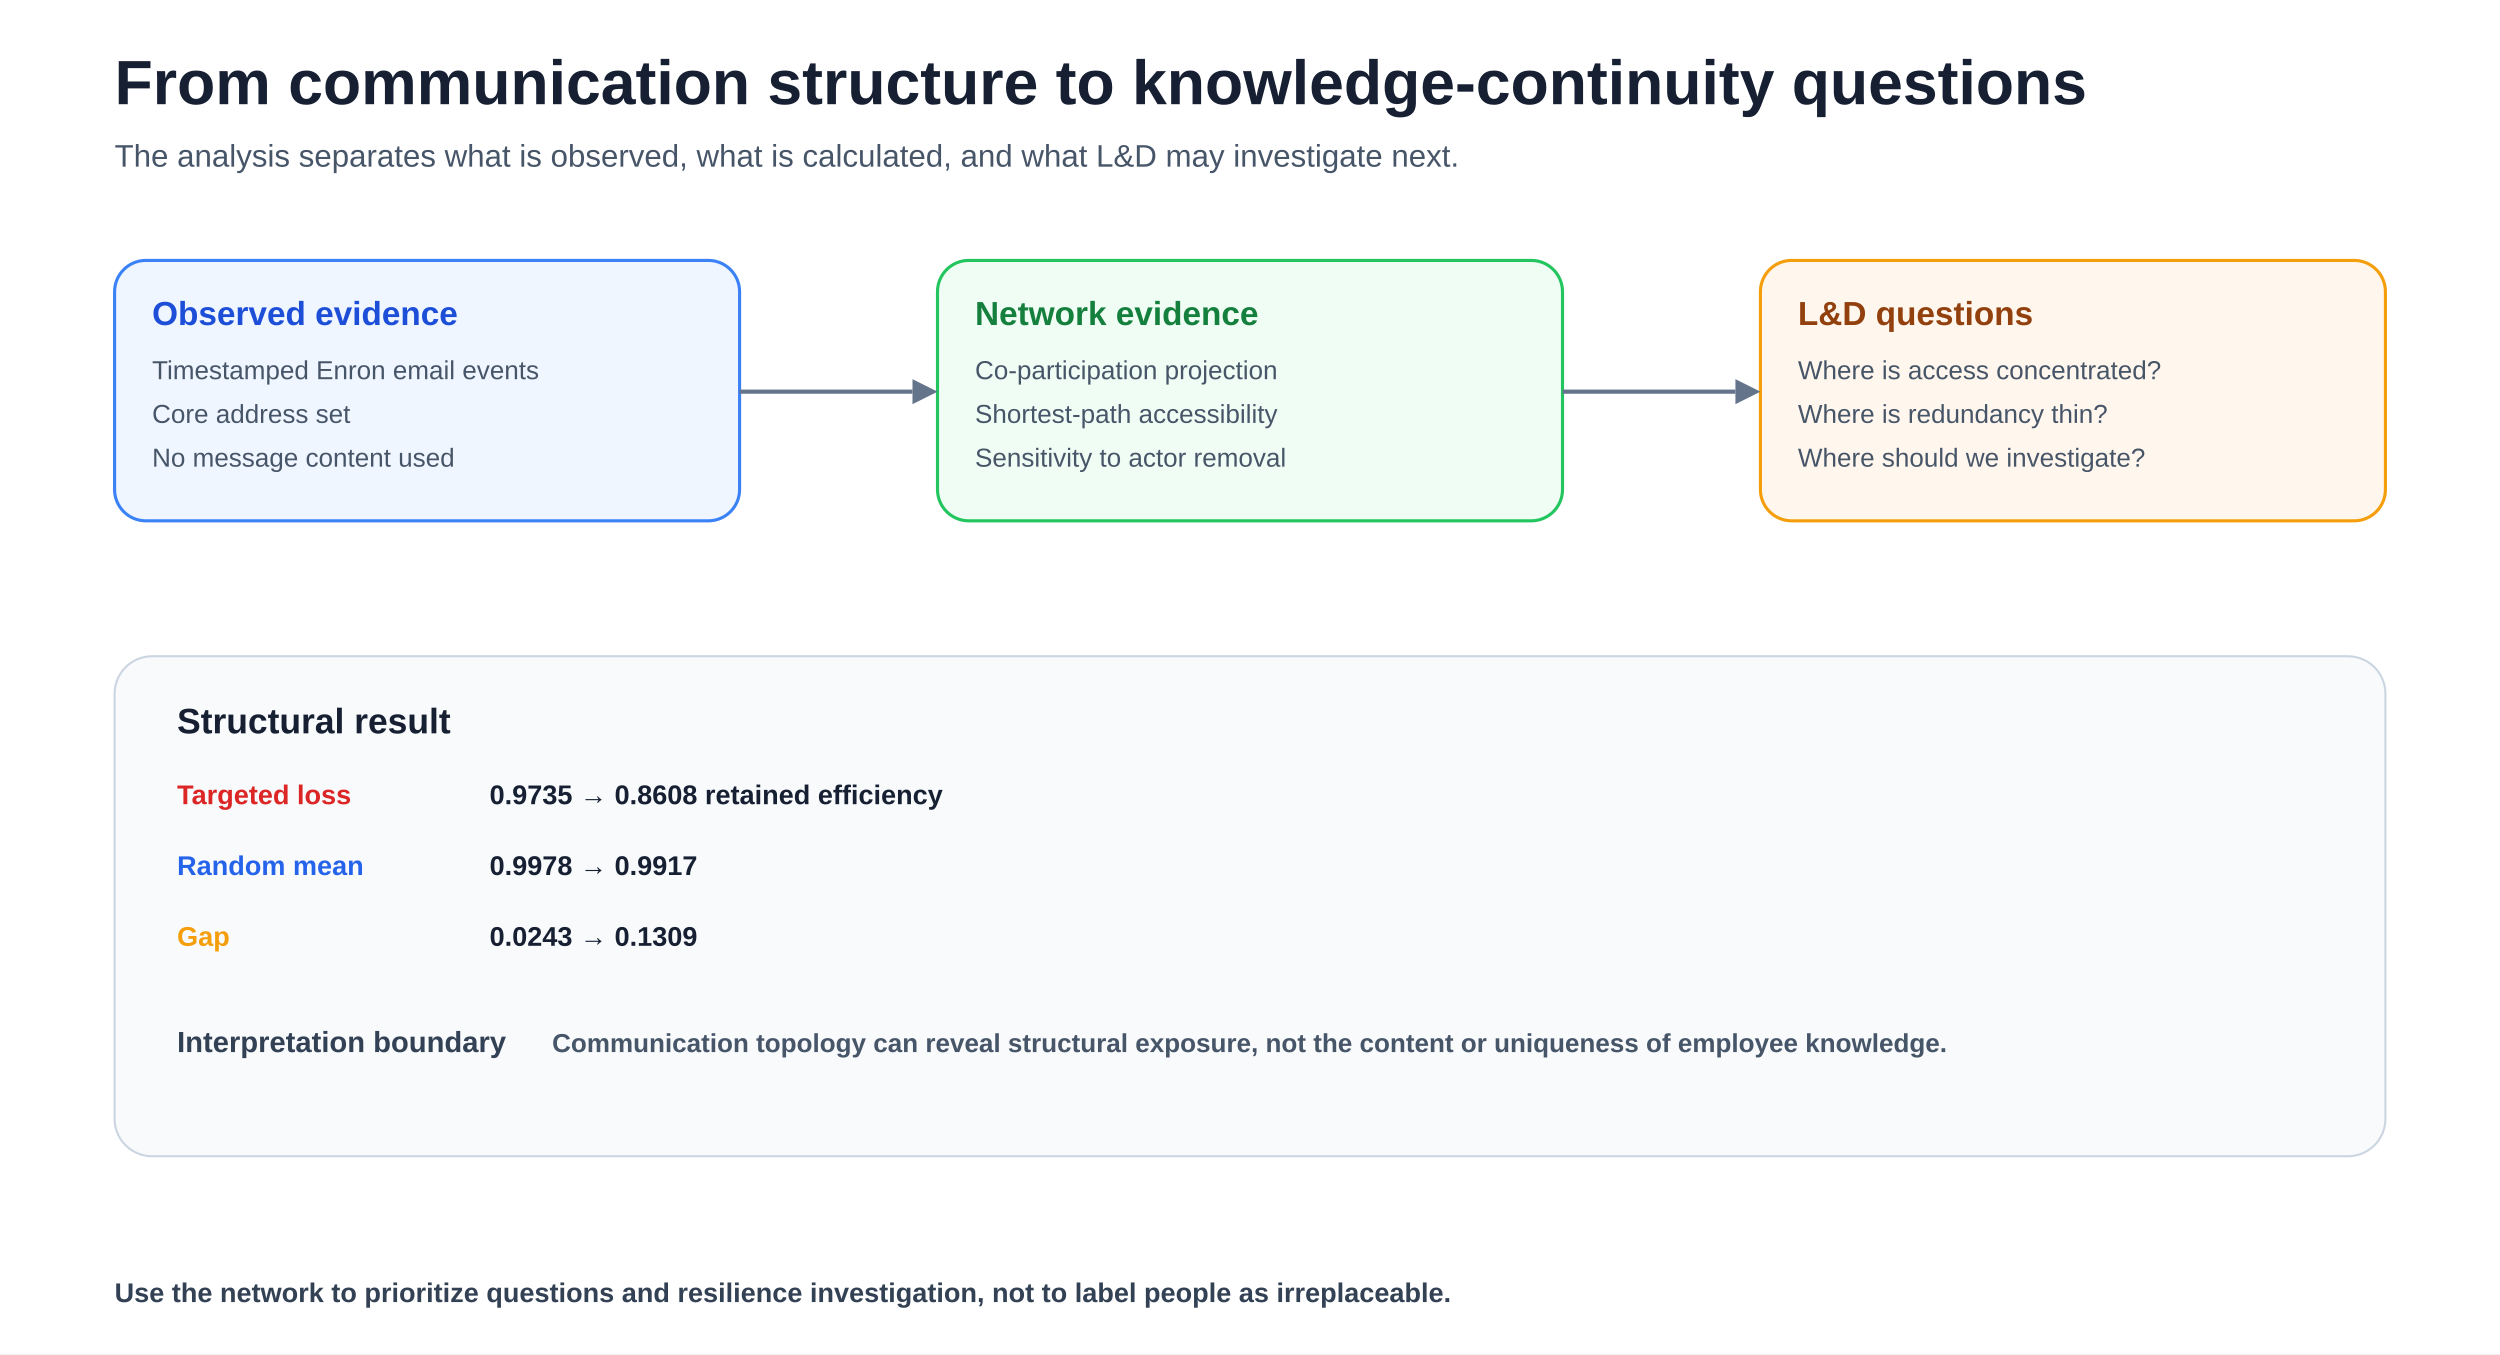
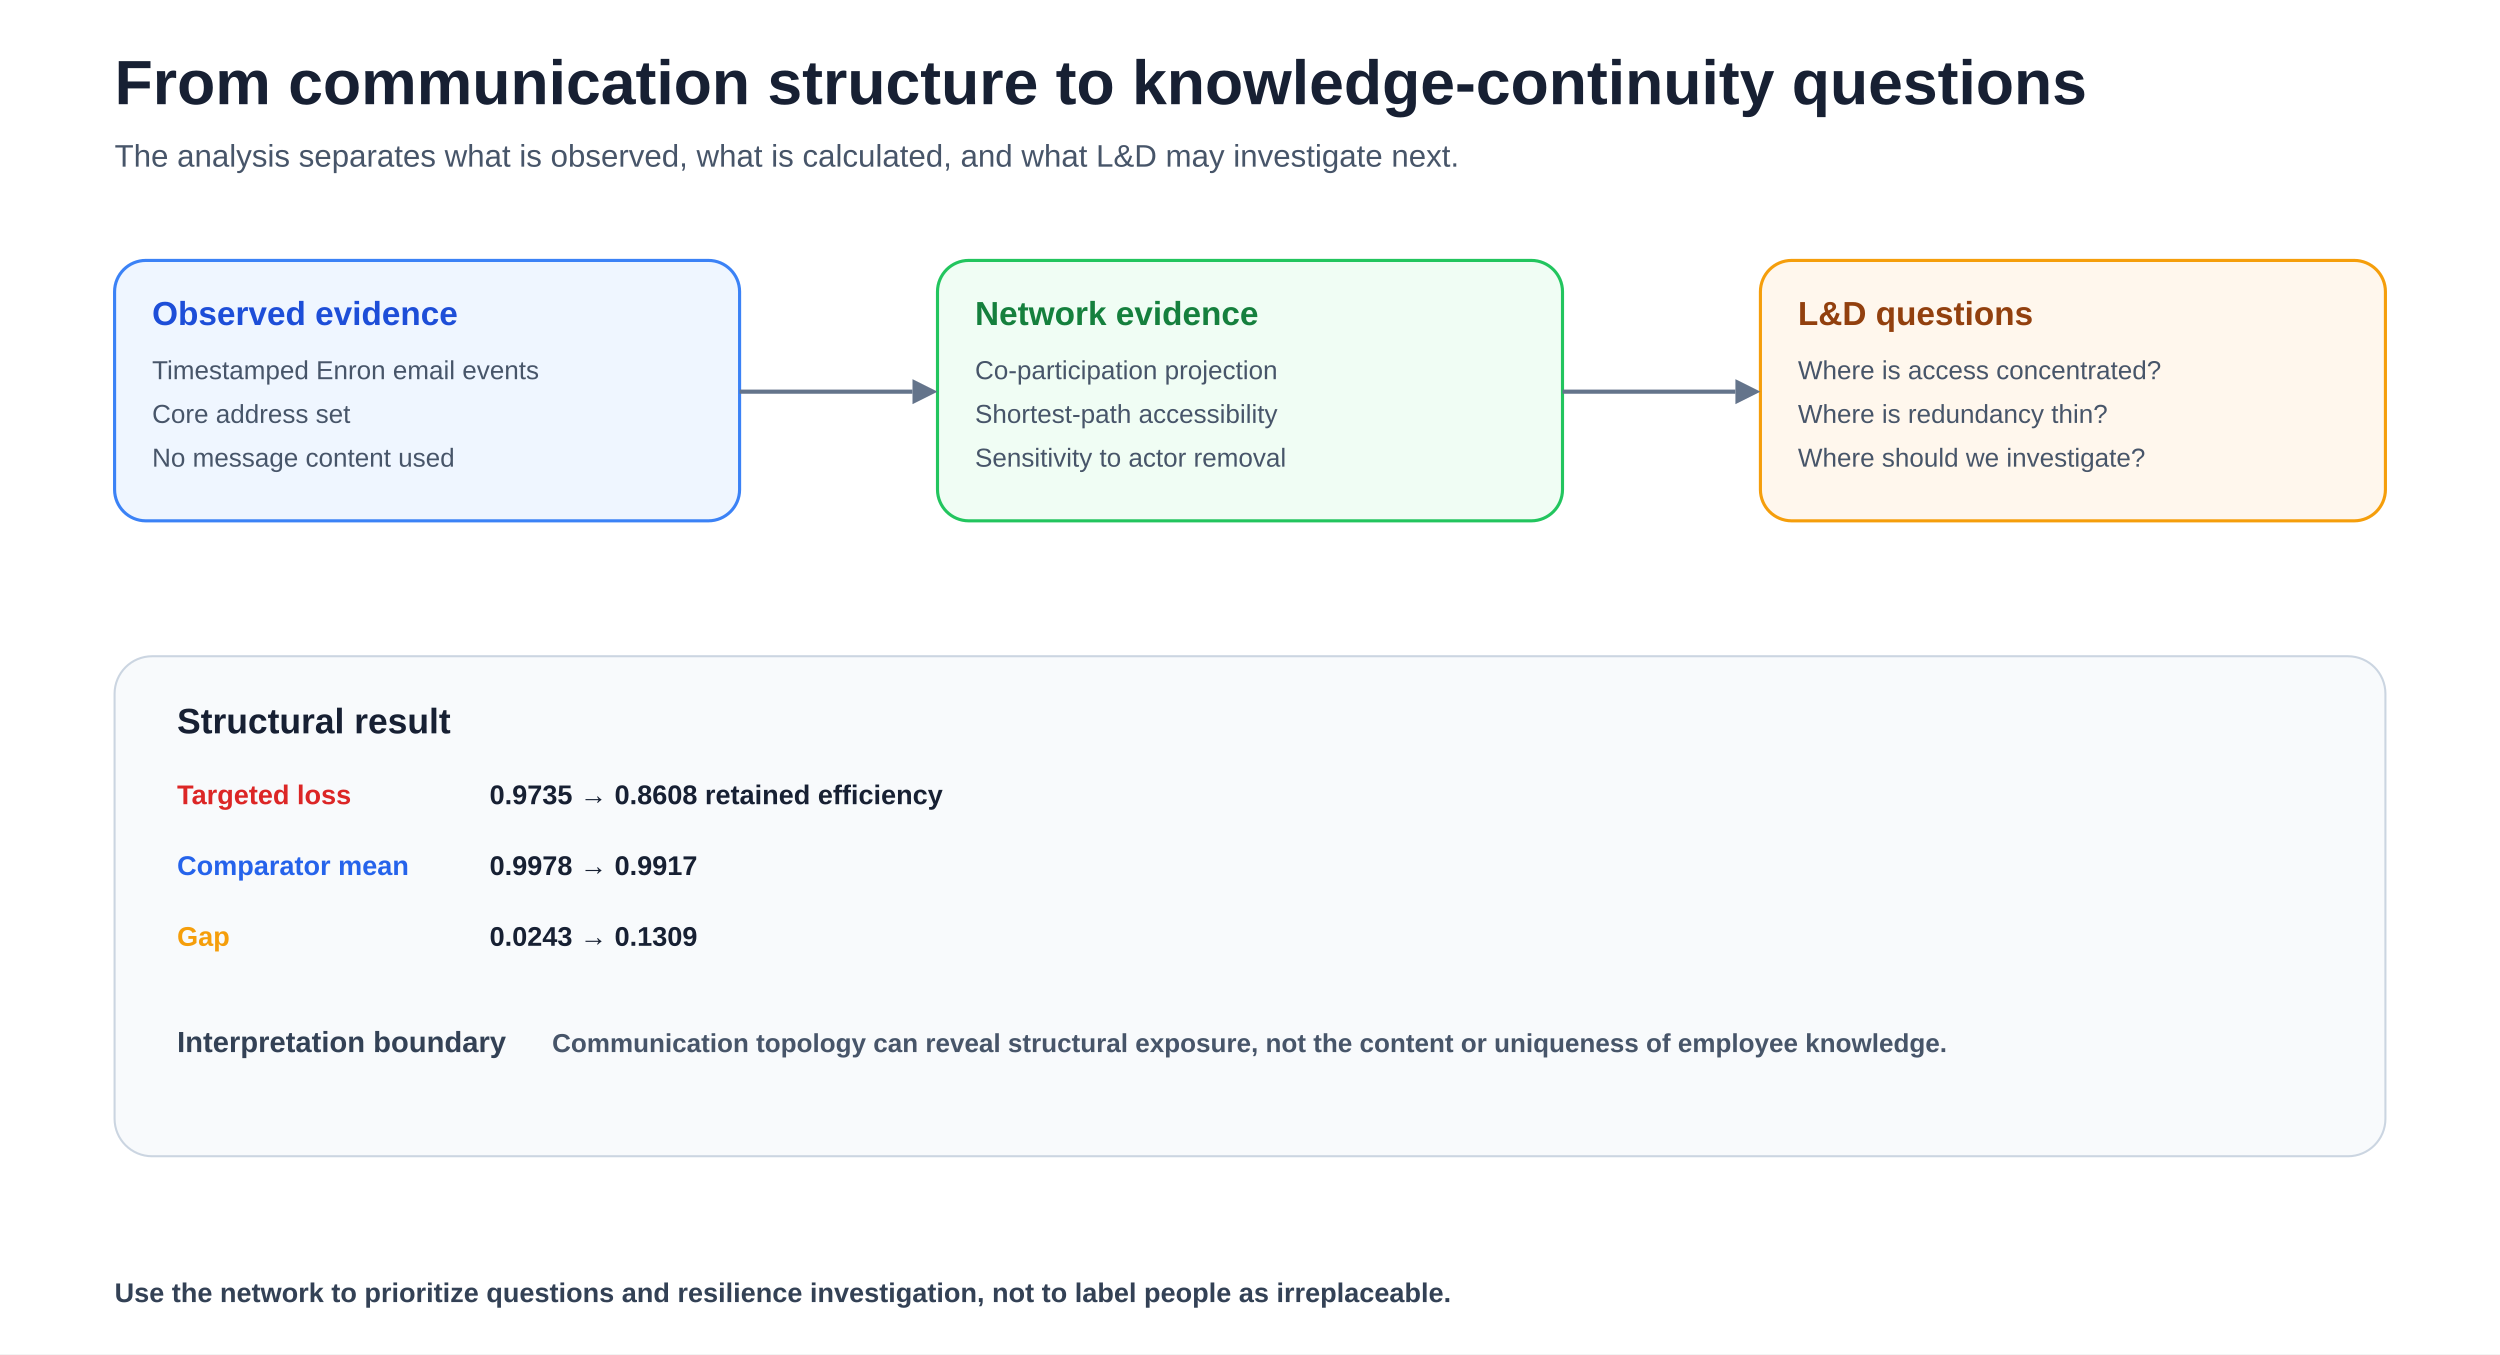
<svg xmlns="http://www.w3.org/2000/svg" width="1200" height="650" viewBox="0 0 1200 650">
  <rect width="100%" height="100%" fill="#ffffff" />
  <text x="55" y="50" font-family="Arial, Helvetica, sans-serif" font-size="30" font-weight="700" text-anchor="start" fill="#172033">From communication structure to knowledge-continuity questions</text>
  <text x="55" y="80" font-family="Arial, Helvetica, sans-serif" font-size="15" font-weight="400" text-anchor="start" fill="#475569">The analysis separates what is observed, what is calculated, and what L&amp;D may investigate next.</text>
  <rect x="55" y="125" width="300" height="125" rx="15" fill="#eff6ff" stroke="#3b82f6" stroke-width="1.5" />
  <text x="73" y="156" font-family="Arial, Helvetica, sans-serif" font-size="16" font-weight="700" text-anchor="start" fill="#1d4ed8">Observed evidence</text>
  <text x="73" y="182" font-family="Arial, Helvetica, sans-serif" font-size="12.5" font-weight="400" text-anchor="start" fill="#475569">Timestamped Enron email events</text>
  <text x="73" y="203" font-family="Arial, Helvetica, sans-serif" font-size="12.5" font-weight="400" text-anchor="start" fill="#475569">Core address set</text>
  <text x="73" y="224" font-family="Arial, Helvetica, sans-serif" font-size="12.5" font-weight="400" text-anchor="start" fill="#475569">No message content used</text>
  <rect x="450" y="125" width="300" height="125" rx="15" fill="#f0fdf4" stroke="#22c55e" stroke-width="1.5" />
  <text x="468" y="156" font-family="Arial, Helvetica, sans-serif" font-size="16" font-weight="700" text-anchor="start" fill="#15803d">Network evidence</text>
  <text x="468" y="182" font-family="Arial, Helvetica, sans-serif" font-size="12.5" font-weight="400" text-anchor="start" fill="#475569">Co-participation projection</text>
  <text x="468" y="203" font-family="Arial, Helvetica, sans-serif" font-size="12.5" font-weight="400" text-anchor="start" fill="#475569">Shortest-path accessibility</text>
  <text x="468" y="224" font-family="Arial, Helvetica, sans-serif" font-size="12.5" font-weight="400" text-anchor="start" fill="#475569">Sensitivity to actor removal</text>
  <rect x="845" y="125" width="300" height="125" rx="15" fill="#fff7ed" stroke="#f59e0b" stroke-width="1.5" />
  <text x="863" y="156" font-family="Arial, Helvetica, sans-serif" font-size="16" font-weight="700" text-anchor="start" fill="#92400e">L&amp;D questions</text>
  <text x="863" y="182" font-family="Arial, Helvetica, sans-serif" font-size="12.5" font-weight="400" text-anchor="start" fill="#475569">Where is access concentrated?</text>
  <text x="863" y="203" font-family="Arial, Helvetica, sans-serif" font-size="12.5" font-weight="400" text-anchor="start" fill="#475569">Where is redundancy thin?</text>
  <text x="863" y="224" font-family="Arial, Helvetica, sans-serif" font-size="12.5" font-weight="400" text-anchor="start" fill="#475569">Where should we investigate?</text>
  <line x1="355" y1="188" x2="438" y2="188" stroke="#64748b" stroke-width="2" />
  <polygon points="438,182 450,188 438,194" fill="#64748b" />
  <line x1="750" y1="188" x2="833" y2="188" stroke="#64748b" stroke-width="2" />
  <polygon points="833,182 845,188 833,194" fill="#64748b" />
  <rect x="55" y="315" width="1090" height="240" rx="18" fill="#f8fafc" stroke="#cbd5e1" />
  <text x="85" y="352" font-family="Arial, Helvetica, sans-serif" font-size="17" font-weight="700" text-anchor="start" fill="#172033">Structural result</text>
  <text x="85" y="386" font-family="Arial, Helvetica, sans-serif" font-size="13" font-weight="700" text-anchor="start" fill="#dc2626">Targeted loss</text>
  <text x="235" y="386" font-family="Arial, Helvetica, sans-serif" font-size="13" font-weight="600" text-anchor="start" fill="#172033">0.9735 → 0.8608 retained efficiency</text>
-   <text x="85" y="420" font-family="Arial, Helvetica, sans-serif" font-size="13" font-weight="700" text-anchor="start" fill="#2563eb">Random mean</text>
+   <text x="85" y="420" font-family="Arial, Helvetica, sans-serif" font-size="13" font-weight="700" text-anchor="start" fill="#2563eb">Comparator mean</text>
  <text x="235" y="420" font-family="Arial, Helvetica, sans-serif" font-size="13" font-weight="600" text-anchor="start" fill="#172033">0.9978 → 0.9917</text>
  <text x="85" y="454" font-family="Arial, Helvetica, sans-serif" font-size="13" font-weight="700" text-anchor="start" fill="#f59e0b">Gap</text>
  <text x="235" y="454" font-family="Arial, Helvetica, sans-serif" font-size="13" font-weight="600" text-anchor="start" fill="#172033">0.0243 → 0.1309</text>
  <text x="85" y="505" font-family="Arial, Helvetica, sans-serif" font-size="14" font-weight="700" text-anchor="start" fill="#334155">Interpretation boundary</text>
  <text x="265" y="505" font-family="Arial, Helvetica, sans-serif" font-size="12.5" font-weight="600" text-anchor="start" fill="#475569">Communication topology can reveal structural exposure, not the content or uniqueness of employee knowledge.</text>
  <text x="55" y="625" font-family="Arial, Helvetica, sans-serif" font-size="13" font-weight="700" text-anchor="start" fill="#334155">Use the network to prioritize questions and resilience investigation, not to label people as irreplaceable.</text>
</svg>
